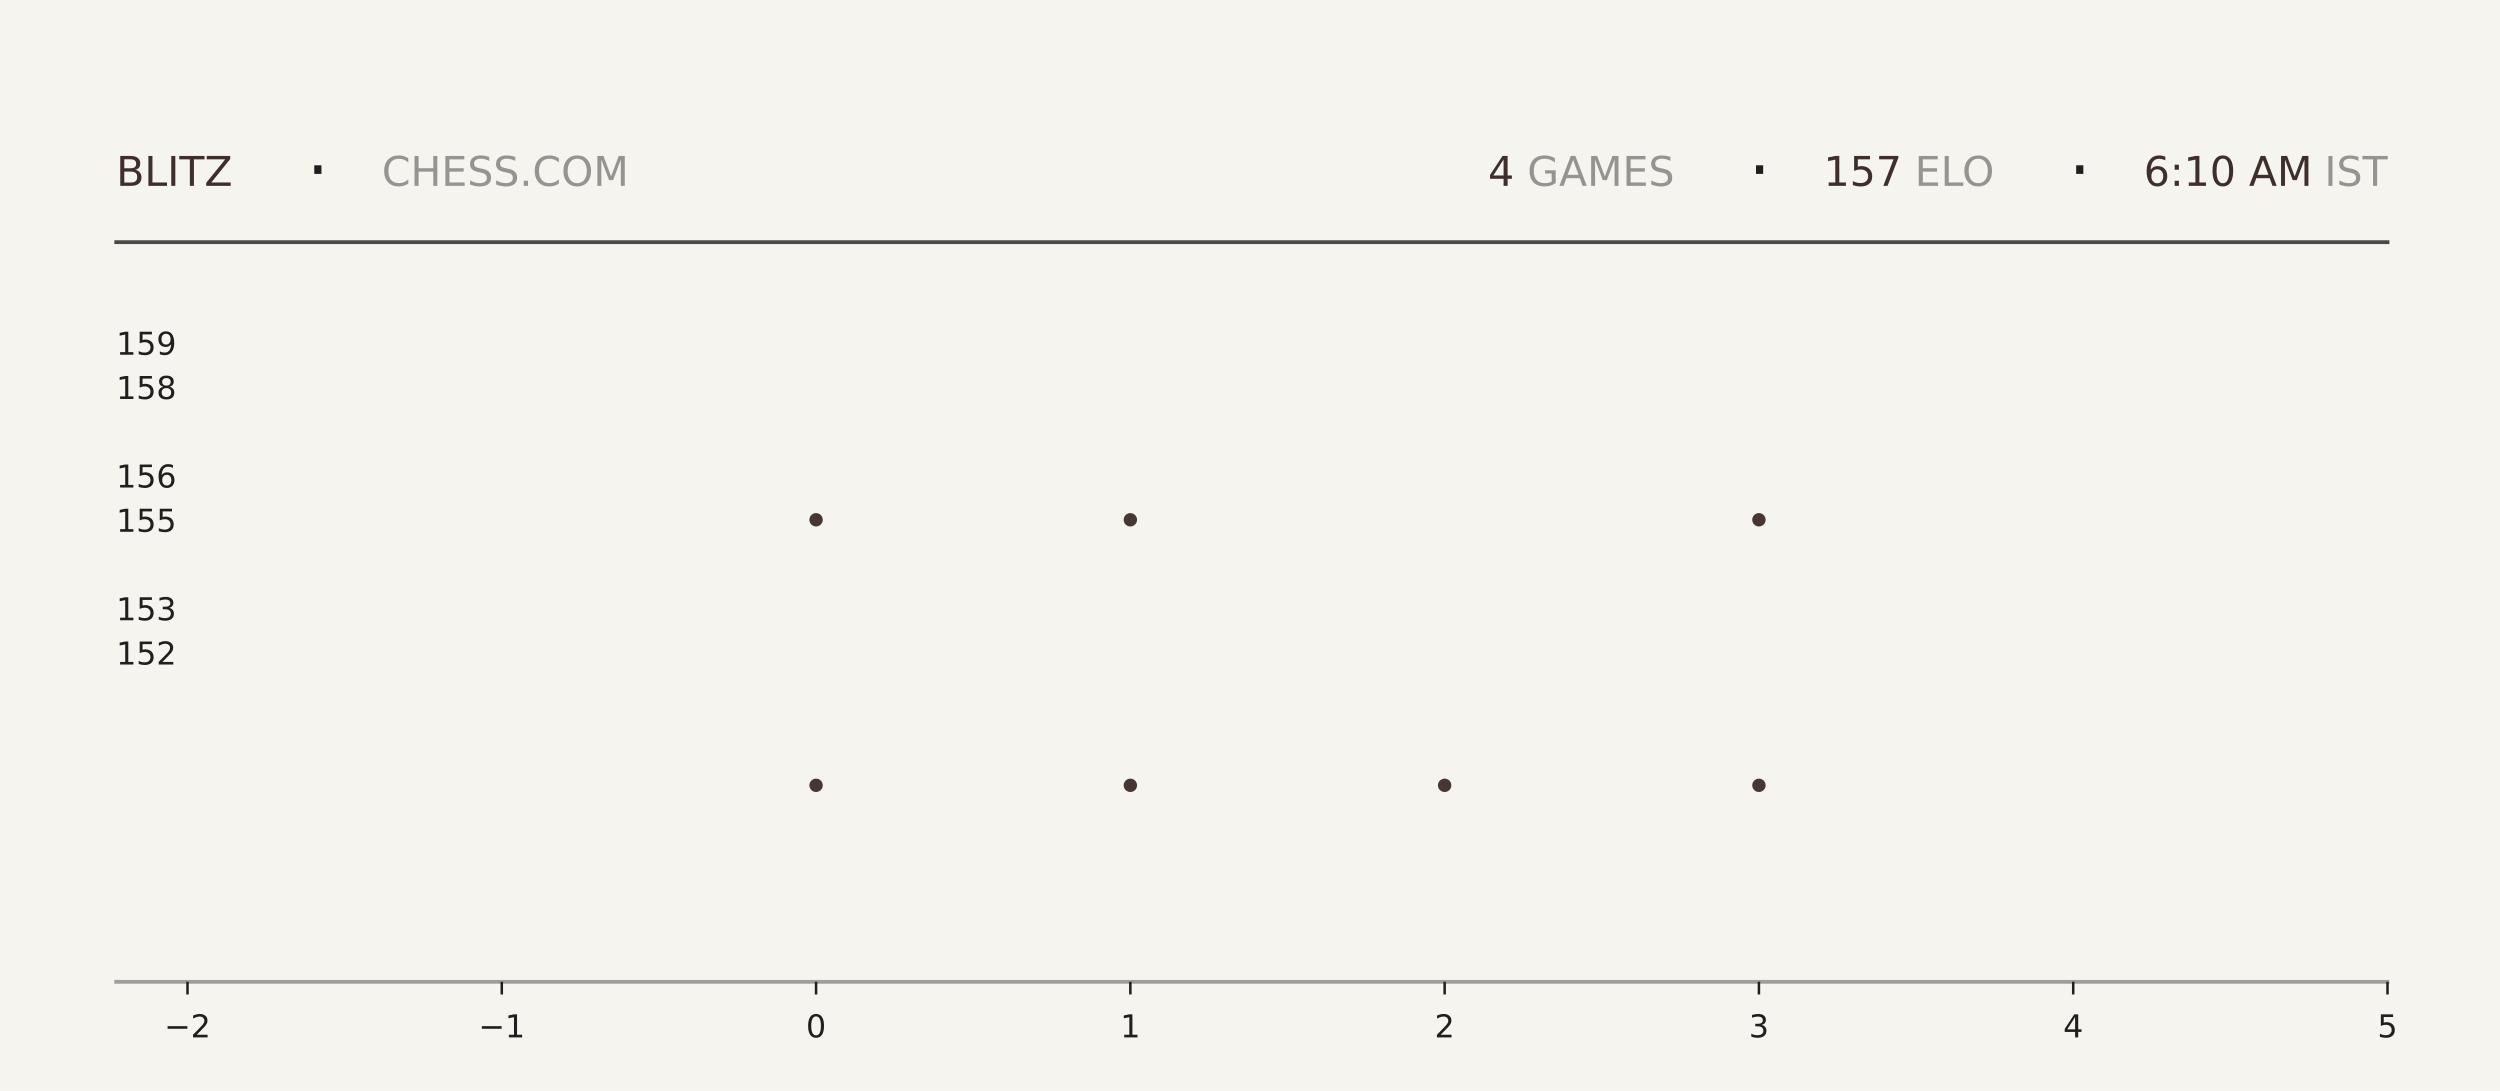
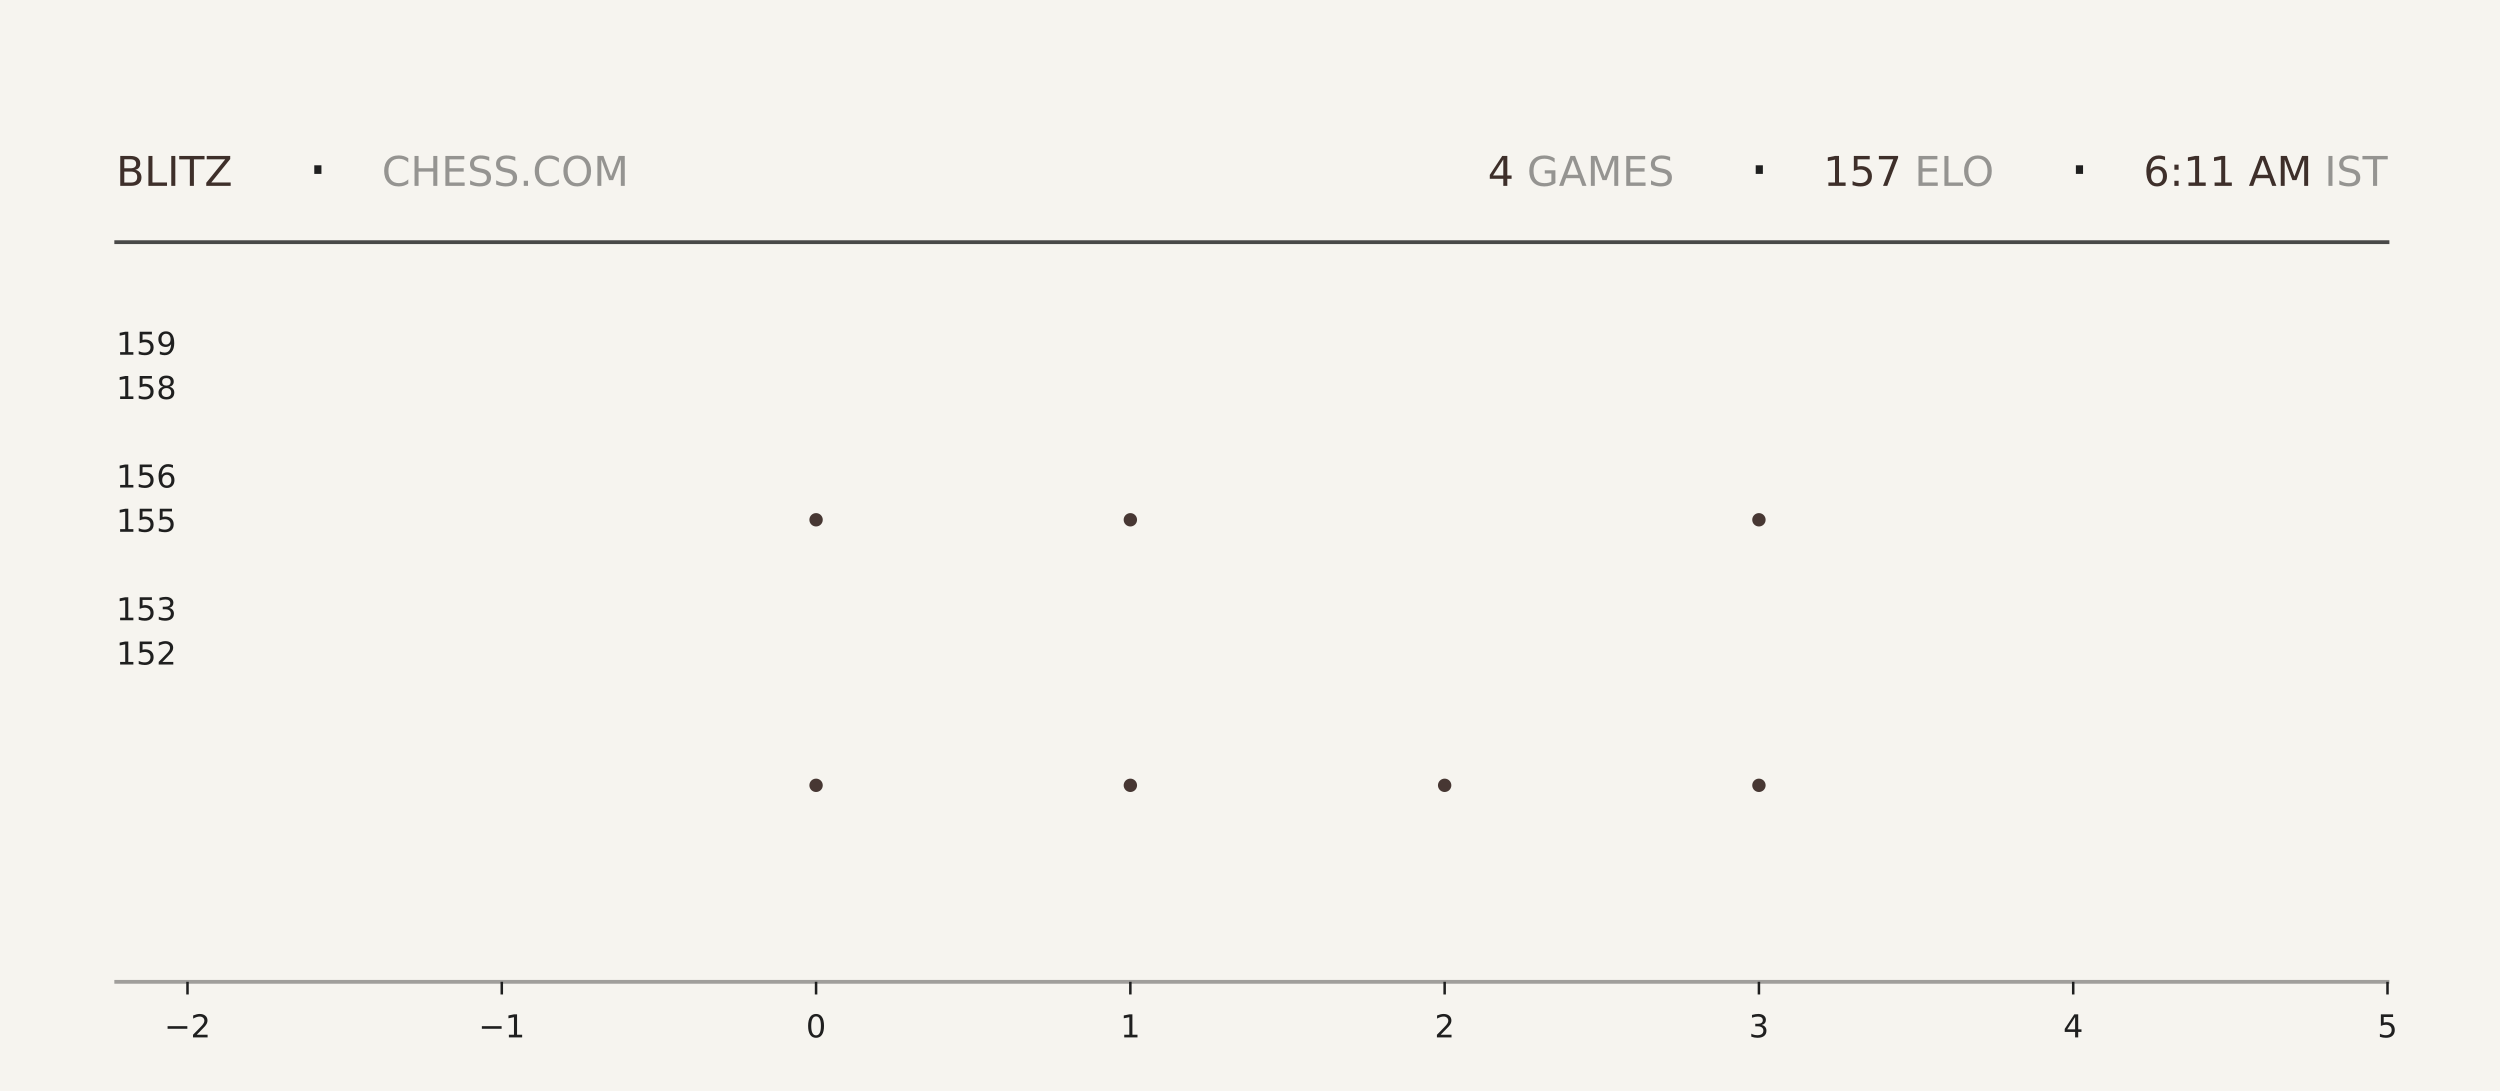
<svg xmlns="http://www.w3.org/2000/svg" xmlns:xlink="http://www.w3.org/1999/xlink" width="792pt" height="345.6pt" viewBox="0 0 792 345.6" version="1.1">
  <defs>
    <style type="text/css">*{stroke-linejoin: round; stroke-linecap: butt}</style>
  </defs>
  <g id="figure_1">
    <g id="patch_1">
      <path d="M 0 345.6  L 792 345.6  L 792 0  L 0 0  z " style="fill: #f6f4ef" />
    </g>
    <g id="axes_1">
      <g id="patch_2">
        <path d="M 59.4 311.04  L 756.36 311.04  L 756.36 103.68  L 59.4 103.68  z " style="fill: #f6f4ef" />
      </g>
      <g id="PathCollection_1">
        <defs>
-           <path id="m675cd0ad13" d="M 0 2.121  C 0.563 2.121 1.102 1.898 1.5 1.5  C 1.898 1.102 2.121 0.563 2.121 0  C 2.121 -0.563 1.898 -1.102 1.5 -1.5  C 1.102 -1.898 0.563 -2.121 0 -2.121  C -0.563 -2.121 -1.102 -1.898 -1.5 -1.5  C -1.898 -1.102 -2.121 -0.563 -2.121 0  C -2.121 0.563 -1.898 1.102 -1.5 1.5  C -1.102 1.898 -0.563 2.121 0 2.121  z " />
-         </defs>
-         <g clip-path="url(#p0cd2c81dda)">
-           <use xlink:href="#m675cd0ad13" x="258.531" y="248.79" style="fill: #3e2f2a; fill-opacity: 0.95" />
-           <use xlink:href="#m675cd0ad13" x="258.531" y="164.668" style="fill: #3e2f2a; fill-opacity: 0.95" />
+           <path id="m993b5cadba" d="M 0 2.121  C 0.563 2.121 1.102 1.898 1.5 1.5  C 1.898 1.102 2.121 0.563 2.121 0  C 2.121 -0.563 1.898 -1.102 1.5 -1.5  C 1.102 -1.898 0.563 -2.121 0 -2.121  C -0.563 -2.121 -1.102 -1.898 -1.5 -1.5  C -1.898 -1.102 -2.121 -0.563 -2.121 0  C -2.121 0.563 -1.898 1.102 -1.5 1.5  C -1.102 1.898 -0.563 2.121 0 2.121  z " />
+         </defs>
+         <g clip-path="url(#p7fd0ef9fd4)">
+           <use xlink:href="#m993b5cadba" x="258.531" y="248.79" style="fill: #3e2f2a; fill-opacity: 0.95" />
+           <use xlink:href="#m993b5cadba" x="258.531" y="164.668" style="fill: #3e2f2a; fill-opacity: 0.95" />
        </g>
      </g>
      <g id="PathCollection_2">
-         <g clip-path="url(#p0cd2c81dda)">
-           <use xlink:href="#m675cd0ad13" x="358.097" y="248.79" style="fill: #3e2f2a; fill-opacity: 0.95" />
-           <use xlink:href="#m675cd0ad13" x="358.097" y="164.668" style="fill: #3e2f2a; fill-opacity: 0.95" />
-           <use xlink:href="#m675cd0ad13" x="358.097" y="80.547" style="fill: #3e2f2a; fill-opacity: 0.95" />
+         <g clip-path="url(#p7fd0ef9fd4)">
+           <use xlink:href="#m993b5cadba" x="358.097" y="248.79" style="fill: #3e2f2a; fill-opacity: 0.95" />
+           <use xlink:href="#m993b5cadba" x="358.097" y="164.668" style="fill: #3e2f2a; fill-opacity: 0.95" />
+           <use xlink:href="#m993b5cadba" x="358.097" y="80.547" style="fill: #3e2f2a; fill-opacity: 0.95" />
        </g>
      </g>
      <g id="PathCollection_3">
-         <g clip-path="url(#p0cd2c81dda)">
-           <use xlink:href="#m675cd0ad13" x="457.663" y="248.79" style="fill: #3e2f2a; fill-opacity: 0.95" />
+         <g clip-path="url(#p7fd0ef9fd4)">
+           <use xlink:href="#m993b5cadba" x="457.663" y="248.79" style="fill: #3e2f2a; fill-opacity: 0.95" />
        </g>
      </g>
      <g id="PathCollection_4">
-         <g clip-path="url(#p0cd2c81dda)">
-           <use xlink:href="#m675cd0ad13" x="557.229" y="248.79" style="fill: #3e2f2a; fill-opacity: 0.95" />
-           <use xlink:href="#m675cd0ad13" x="557.229" y="164.668" style="fill: #3e2f2a; fill-opacity: 0.95" />
-           <use xlink:href="#m675cd0ad13" x="557.229" y="80.547" style="fill: #3e2f2a; fill-opacity: 0.95" />
+         <g clip-path="url(#p7fd0ef9fd4)">
+           <use xlink:href="#m993b5cadba" x="557.229" y="248.79" style="fill: #3e2f2a; fill-opacity: 0.95" />
+           <use xlink:href="#m993b5cadba" x="557.229" y="164.668" style="fill: #3e2f2a; fill-opacity: 0.95" />
+           <use xlink:href="#m993b5cadba" x="557.229" y="80.547" style="fill: #3e2f2a; fill-opacity: 0.95" />
        </g>
      </g>
      <g id="matplotlib.axis_1">
        <g id="xtick_1">
          <g id="line2d_1">
            <defs>
-               <path id="me71864f056" d="M 0 0  L 0 4  " style="stroke: #1f1f1f; stroke-width: 0.8" />
+               <path id="m9246832f81" d="M 0 0  L 0 4  " style="stroke: #1f1f1f; stroke-width: 0.8" />
            </defs>
            <g>
-               <use xlink:href="#me71864f056" x="59.4" y="311.04" style="fill: #1f1f1f; stroke: #1f1f1f; stroke-width: 0.8" />
+               <use xlink:href="#m9246832f81" x="59.4" y="311.04" style="fill: #1f1f1f; stroke: #1f1f1f; stroke-width: 0.8" />
            </g>
          </g>
          <g id="text_1">
            <g style="fill: #1f1f1f" transform="translate(52.02891 328.6384) scale(0.1 -0.1)">
              <defs>
                <path id="DejaVuSans-2212" d="M 678 2272  L 4684 2272  L 4684 1741  L 678 1741  L 678 2272  z " transform="scale(0.015625)" />
                <path id="DejaVuSans-32" d="M 1228 531  L 3431 531  L 3431 0  L 469 0  L 469 531  Q 828 903 1448 1529  Q 2069 2156 2228 2338  Q 2531 2678 2651 2914  Q 2772 3150 2772 3378  Q 2772 3750 2511 3984  Q 2250 4219 1831 4219  Q 1534 4219 1204 4116  Q 875 4013 500 3803  L 500 4441  Q 881 4594 1212 4672  Q 1544 4750 1819 4750  Q 2544 4750 2975 4387  Q 3406 4025 3406 3419  Q 3406 3131 3298 2873  Q 3191 2616 2906 2266  Q 2828 2175 2409 1742  Q 1991 1309 1228 531  z " transform="scale(0.015625)" />
              </defs>
              <use xlink:href="#DejaVuSans-2212" />
              <use xlink:href="#DejaVuSans-32" transform="translate(83.78906 0)" />
            </g>
          </g>
        </g>
        <g id="xtick_2">
          <g id="line2d_2">
            <g>
-               <use xlink:href="#me71864f056" x="158.966" y="311.04" style="fill: #1f1f1f; stroke: #1f1f1f; stroke-width: 0.8" />
+               <use xlink:href="#m9246832f81" x="158.966" y="311.04" style="fill: #1f1f1f; stroke: #1f1f1f; stroke-width: 0.8" />
            </g>
          </g>
          <g id="text_2">
            <g style="fill: #1f1f1f" transform="translate(151.5946 328.6384) scale(0.1 -0.1)">
              <defs>
                <path id="DejaVuSans-31" d="M 794 531  L 1825 531  L 1825 4091  L 703 3866  L 703 4441  L 1819 4666  L 2450 4666  L 2450 531  L 3481 531  L 3481 0  L 794 0  L 794 531  z " transform="scale(0.015625)" />
              </defs>
              <use xlink:href="#DejaVuSans-2212" />
              <use xlink:href="#DejaVuSans-31" transform="translate(83.78906 0)" />
            </g>
          </g>
        </g>
        <g id="xtick_3">
          <g id="line2d_3">
            <g>
-               <use xlink:href="#me71864f056" x="258.531" y="311.04" style="fill: #1f1f1f; stroke: #1f1f1f; stroke-width: 0.8" />
+               <use xlink:href="#m9246832f81" x="258.531" y="311.04" style="fill: #1f1f1f; stroke: #1f1f1f; stroke-width: 0.8" />
            </g>
          </g>
          <g id="text_3">
            <g style="fill: #1f1f1f" transform="translate(255.3502 328.6384) scale(0.1 -0.1)">
              <defs>
                <path id="DejaVuSans-30" d="M 2034 4250  Q 1547 4250 1301 3770  Q 1056 3291 1056 2328  Q 1056 1369 1301 889  Q 1547 409 2034 409  Q 2525 409 2770 889  Q 3016 1369 3016 2328  Q 3016 3291 2770 3770  Q 2525 4250 2034 4250  z M 2034 4750  Q 2819 4750 3233 4129  Q 3647 3509 3647 2328  Q 3647 1150 3233 529  Q 2819 -91 2034 -91  Q 1250 -91 836 529  Q 422 1150 422 2328  Q 422 3509 836 4129  Q 1250 4750 2034 4750  z " transform="scale(0.015625)" />
              </defs>
              <use xlink:href="#DejaVuSans-30" />
            </g>
          </g>
        </g>
        <g id="xtick_4">
          <g id="line2d_4">
            <g>
-               <use xlink:href="#me71864f056" x="358.097" y="311.04" style="fill: #1f1f1f; stroke: #1f1f1f; stroke-width: 0.8" />
+               <use xlink:href="#m9246832f81" x="358.097" y="311.04" style="fill: #1f1f1f; stroke: #1f1f1f; stroke-width: 0.8" />
            </g>
          </g>
          <g id="text_4">
            <g style="fill: #1f1f1f" transform="translate(354.9159 328.6384) scale(0.1 -0.1)">
              <use xlink:href="#DejaVuSans-31" />
            </g>
          </g>
        </g>
        <g id="xtick_5">
          <g id="line2d_5">
            <g>
-               <use xlink:href="#me71864f056" x="457.663" y="311.04" style="fill: #1f1f1f; stroke: #1f1f1f; stroke-width: 0.8" />
+               <use xlink:href="#m9246832f81" x="457.663" y="311.04" style="fill: #1f1f1f; stroke: #1f1f1f; stroke-width: 0.8" />
            </g>
          </g>
          <g id="text_5">
            <g style="fill: #1f1f1f" transform="translate(454.4816 328.6384) scale(0.1 -0.1)">
              <use xlink:href="#DejaVuSans-32" />
            </g>
          </g>
        </g>
        <g id="xtick_6">
          <g id="line2d_6">
            <g>
-               <use xlink:href="#me71864f056" x="557.229" y="311.04" style="fill: #1f1f1f; stroke: #1f1f1f; stroke-width: 0.8" />
+               <use xlink:href="#m9246832f81" x="557.229" y="311.04" style="fill: #1f1f1f; stroke: #1f1f1f; stroke-width: 0.8" />
            </g>
          </g>
          <g id="text_6">
            <g style="fill: #1f1f1f" transform="translate(554.0473 328.6384) scale(0.1 -0.1)">
              <defs>
                <path id="DejaVuSans-33" d="M 2597 2516  Q 3050 2419 3304 2112  Q 3559 1806 3559 1356  Q 3559 666 3084 287  Q 2609 -91 1734 -91  Q 1441 -91 1130 -33  Q 819 25 488 141  L 488 750  Q 750 597 1062 519  Q 1375 441 1716 441  Q 2309 441 2620 675  Q 2931 909 2931 1356  Q 2931 1769 2642 2001  Q 2353 2234 1838 2234  L 1294 2234  L 1294 2753  L 1863 2753  Q 2328 2753 2575 2939  Q 2822 3125 2822 3475  Q 2822 3834 2567 4026  Q 2313 4219 1838 4219  Q 1578 4219 1281 4162  Q 984 4106 628 3988  L 628 4550  Q 988 4650 1302 4700  Q 1616 4750 1894 4750  Q 2613 4750 3031 4423  Q 3450 4097 3450 3541  Q 3450 3153 3228 2886  Q 3006 2619 2597 2516  z " transform="scale(0.015625)" />
              </defs>
              <use xlink:href="#DejaVuSans-33" />
            </g>
          </g>
        </g>
        <g id="xtick_7">
          <g id="line2d_7">
            <g>
-               <use xlink:href="#me71864f056" x="656.794" y="311.04" style="fill: #1f1f1f; stroke: #1f1f1f; stroke-width: 0.8" />
+               <use xlink:href="#m9246832f81" x="656.794" y="311.04" style="fill: #1f1f1f; stroke: #1f1f1f; stroke-width: 0.8" />
            </g>
          </g>
          <g id="text_7">
            <g style="fill: #1f1f1f" transform="translate(653.613 328.6384) scale(0.1 -0.1)">
              <defs>
                <path id="DejaVuSans-34" d="M 2419 4116  L 825 1625  L 2419 1625  L 2419 4116  z M 2253 4666  L 3047 4666  L 3047 1625  L 3713 1625  L 3713 1100  L 3047 1100  L 3047 0  L 2419 0  L 2419 1100  L 313 1100  L 313 1709  L 2253 4666  z " transform="scale(0.015625)" />
              </defs>
              <use xlink:href="#DejaVuSans-34" />
            </g>
          </g>
        </g>
        <g id="xtick_8">
          <g id="line2d_8">
            <g>
-               <use xlink:href="#me71864f056" x="756.36" y="311.04" style="fill: #1f1f1f; stroke: #1f1f1f; stroke-width: 0.8" />
+               <use xlink:href="#m9246832f81" x="756.36" y="311.04" style="fill: #1f1f1f; stroke: #1f1f1f; stroke-width: 0.8" />
            </g>
          </g>
          <g id="text_8">
            <g style="fill: #1f1f1f" transform="translate(753.1788 328.6384) scale(0.1 -0.1)">
              <defs>
                <path id="DejaVuSans-35" d="M 691 4666  L 3169 4666  L 3169 4134  L 1269 4134  L 1269 2991  Q 1406 3038 1543 3061  Q 1681 3084 1819 3084  Q 2600 3084 3056 2656  Q 3513 2228 3513 1497  Q 3513 744 3044 326  Q 2575 -91 1722 -91  Q 1428 -91 1123 -41  Q 819 9 494 109  L 494 744  Q 775 591 1075 516  Q 1375 441 1709 441  Q 2250 441 2565 725  Q 2881 1009 2881 1497  Q 2881 1984 2565 2268  Q 2250 2553 1709 2553  Q 1456 2553 1204 2497  Q 953 2441 691 2322  L 691 4666  z " transform="scale(0.015625)" />
              </defs>
              <use xlink:href="#DejaVuSans-35" />
            </g>
          </g>
        </g>
      </g>
      <g id="matplotlib.axis_2">
        <g id="ytick_1">
          <g id="line2d_9" />
          <g id="text_9">
            <g style="fill: #1f1f1f" transform="translate(36.8125 210.5283) scale(0.1 -0.1)">
              <use xlink:href="#DejaVuSans-31" />
              <use xlink:href="#DejaVuSans-35" transform="translate(63.62305 0)" />
              <use xlink:href="#DejaVuSans-32" transform="translate(127.2461 0)" />
            </g>
          </g>
        </g>
        <g id="ytick_2">
          <g id="line2d_10" />
          <g id="text_10">
            <g style="fill: #1f1f1f" transform="translate(36.8125 196.508) scale(0.1 -0.1)">
              <use xlink:href="#DejaVuSans-31" />
              <use xlink:href="#DejaVuSans-35" transform="translate(63.62305 0)" />
              <use xlink:href="#DejaVuSans-33" transform="translate(127.2461 0)" />
            </g>
          </g>
        </g>
        <g id="ytick_3">
          <g id="line2d_11" />
          <g id="text_11">
            <g style="fill: #1f1f1f" transform="translate(36.8125 168.4675) scale(0.1 -0.1)">
              <use xlink:href="#DejaVuSans-31" />
              <use xlink:href="#DejaVuSans-35" transform="translate(63.62305 0)" />
              <use xlink:href="#DejaVuSans-35" transform="translate(127.2461 0)" />
            </g>
          </g>
        </g>
        <g id="ytick_4">
          <g id="line2d_12" />
          <g id="text_12">
            <g style="fill: #1f1f1f" transform="translate(36.8125 154.4472) scale(0.1 -0.1)">
              <defs>
                <path id="DejaVuSans-36" d="M 2113 2584  Q 1688 2584 1439 2293  Q 1191 2003 1191 1497  Q 1191 994 1439 701  Q 1688 409 2113 409  Q 2538 409 2786 701  Q 3034 994 3034 1497  Q 3034 2003 2786 2293  Q 2538 2584 2113 2584  z M 3366 4563  L 3366 3988  Q 3128 4100 2886 4159  Q 2644 4219 2406 4219  Q 1781 4219 1451 3797  Q 1122 3375 1075 2522  Q 1259 2794 1537 2939  Q 1816 3084 2150 3084  Q 2853 3084 3261 2657  Q 3669 2231 3669 1497  Q 3669 778 3244 343  Q 2819 -91 2113 -91  Q 1303 -91 875 529  Q 447 1150 447 2328  Q 447 3434 972 4092  Q 1497 4750 2381 4750  Q 2619 4750 2861 4703  Q 3103 4656 3366 4563  z " transform="scale(0.015625)" />
              </defs>
              <use xlink:href="#DejaVuSans-31" />
              <use xlink:href="#DejaVuSans-35" transform="translate(63.62305 0)" />
              <use xlink:href="#DejaVuSans-36" transform="translate(127.2461 0)" />
            </g>
          </g>
        </g>
        <g id="ytick_5">
          <g id="line2d_13" />
          <g id="text_13">
            <g style="fill: #1f1f1f" transform="translate(36.8125 126.4066) scale(0.1 -0.1)">
              <defs>
                <path id="DejaVuSans-38" d="M 2034 2216  Q 1584 2216 1326 1975  Q 1069 1734 1069 1313  Q 1069 891 1326 650  Q 1584 409 2034 409  Q 2484 409 2743 651  Q 3003 894 3003 1313  Q 3003 1734 2745 1975  Q 2488 2216 2034 2216  z M 1403 2484  Q 997 2584 770 2862  Q 544 3141 544 3541  Q 544 4100 942 4425  Q 1341 4750 2034 4750  Q 2731 4750 3128 4425  Q 3525 4100 3525 3541  Q 3525 3141 3298 2862  Q 3072 2584 2669 2484  Q 3125 2378 3379 2068  Q 3634 1759 3634 1313  Q 3634 634 3220 271  Q 2806 -91 2034 -91  Q 1263 -91 848 271  Q 434 634 434 1313  Q 434 1759 690 2068  Q 947 2378 1403 2484  z M 1172 3481  Q 1172 3119 1398 2916  Q 1625 2713 2034 2713  Q 2441 2713 2670 2916  Q 2900 3119 2900 3481  Q 2900 3844 2670 4047  Q 2441 4250 2034 4250  Q 1625 4250 1398 4047  Q 1172 3844 1172 3481  z " transform="scale(0.015625)" />
              </defs>
              <use xlink:href="#DejaVuSans-31" />
              <use xlink:href="#DejaVuSans-35" transform="translate(63.62305 0)" />
              <use xlink:href="#DejaVuSans-38" transform="translate(127.2461 0)" />
            </g>
          </g>
        </g>
        <g id="ytick_6">
          <g id="line2d_14" />
          <g id="text_14">
            <g style="fill: #1f1f1f" transform="translate(36.8125 112.3863) scale(0.1 -0.1)">
              <defs>
                <path id="DejaVuSans-39" d="M 703 97  L 703 672  Q 941 559 1184 500  Q 1428 441 1663 441  Q 2288 441 2617 861  Q 2947 1281 2994 2138  Q 2813 1869 2534 1725  Q 2256 1581 1919 1581  Q 1219 1581 811 2004  Q 403 2428 403 3163  Q 403 3881 828 4315  Q 1253 4750 1959 4750  Q 2769 4750 3195 4129  Q 3622 3509 3622 2328  Q 3622 1225 3098 567  Q 2575 -91 1691 -91  Q 1453 -91 1209 -44  Q 966 3 703 97  z M 1959 2075  Q 2384 2075 2632 2365  Q 2881 2656 2881 3163  Q 2881 3666 2632 3958  Q 2384 4250 1959 4250  Q 1534 4250 1286 3958  Q 1038 3666 1038 3163  Q 1038 2656 1286 2365  Q 1534 2075 1959 2075  z " transform="scale(0.015625)" />
              </defs>
              <use xlink:href="#DejaVuSans-31" />
              <use xlink:href="#DejaVuSans-35" transform="translate(63.62305 0)" />
              <use xlink:href="#DejaVuSans-39" transform="translate(127.2461 0)" />
            </g>
          </g>
        </g>
      </g>
    </g>
    <g id="line2d_15">
      <path d="M 36.82 76.723  L 756.36 76.723  " style="fill: none; stroke: #1f1f1f; stroke-opacity: 0.8; stroke-width: 1.2; stroke-linecap: square" />
    </g>
    <g id="line2d_16">
      <path d="M 36.82 311.04  L 756.36 311.04  " style="fill: none; stroke: #1f1f1f; stroke-opacity: 0.4; stroke-width: 1.2; stroke-linecap: square" />
    </g>
    <g id="text_15">
      <g style="fill: #3e2f2a" transform="translate(36.82 58.88319) scale(0.13 -0.13)">
        <defs>
          <path id="DejaVuSans-42" d="M 1259 2228  L 1259 519  L 2272 519  Q 2781 519 3026 730  Q 3272 941 3272 1375  Q 3272 1813 3026 2020  Q 2781 2228 2272 2228  L 1259 2228  z M 1259 4147  L 1259 2741  L 2194 2741  Q 2656 2741 2882 2914  Q 3109 3088 3109 3444  Q 3109 3797 2882 3972  Q 2656 4147 2194 4147  L 1259 4147  z M 628 4666  L 2241 4666  Q 2963 4666 3353 4366  Q 3744 4066 3744 3513  Q 3744 3084 3544 2831  Q 3344 2578 2956 2516  Q 3422 2416 3680 2098  Q 3938 1781 3938 1306  Q 3938 681 3513 340  Q 3088 0 2303 0  L 628 0  L 628 4666  z " transform="scale(0.015625)" />
          <path id="DejaVuSans-4c" d="M 628 4666  L 1259 4666  L 1259 531  L 3531 531  L 3531 0  L 628 0  L 628 4666  z " transform="scale(0.015625)" />
          <path id="DejaVuSans-49" d="M 628 4666  L 1259 4666  L 1259 0  L 628 0  L 628 4666  z " transform="scale(0.015625)" />
          <path id="DejaVuSans-54" d="M -19 4666  L 3928 4666  L 3928 4134  L 2272 4134  L 2272 0  L 1638 0  L 1638 4134  L -19 4134  L -19 4666  z " transform="scale(0.015625)" />
          <path id="DejaVuSans-5a" d="M 359 4666  L 4025 4666  L 4025 4184  L 1075 531  L 4097 531  L 4097 0  L 288 0  L 288 481  L 3238 4134  L 359 4134  L 359 4666  z " transform="scale(0.015625)" />
        </defs>
        <use xlink:href="#DejaVuSans-42" />
        <use xlink:href="#DejaVuSans-4c" transform="translate(68.60352 0)" />
        <use xlink:href="#DejaVuSans-49" transform="translate(124.3164 0)" />
        <use xlink:href="#DejaVuSans-54" transform="translate(153.8086 0)" />
        <use xlink:href="#DejaVuSans-5a" transform="translate(214.8926 0)" />
      </g>
    </g>
    <g id="text_16">
      <g style="fill: #1f1f1f" transform="translate(97.21 61.36662) scale(0.22 -0.22)">
        <defs>
          <path id="DejaVuSans-b7" d="M 684 2619  L 1344 2619  L 1344 1825  L 684 1825  L 684 2619  z " transform="scale(0.015625)" />
        </defs>
        <use xlink:href="#DejaVuSans-b7" />
      </g>
    </g>
    <g id="text_17">
      <g style="fill: #1f1f1f; opacity: 0.45" transform="translate(120.97 58.88319) scale(0.13 -0.13)">
        <defs>
          <path id="DejaVuSans-43" d="M 4122 4306  L 4122 3641  Q 3803 3938 3442 4084  Q 3081 4231 2675 4231  Q 1875 4231 1450 3742  Q 1025 3253 1025 2328  Q 1025 1406 1450 917  Q 1875 428 2675 428  Q 3081 428 3442 575  Q 3803 722 4122 1019  L 4122 359  Q 3791 134 3420 21  Q 3050 -91 2638 -91  Q 1578 -91 968 557  Q 359 1206 359 2328  Q 359 3453 968 4101  Q 1578 4750 2638 4750  Q 3056 4750 3426 4639  Q 3797 4528 4122 4306  z " transform="scale(0.015625)" />
          <path id="DejaVuSans-48" d="M 628 4666  L 1259 4666  L 1259 2753  L 3553 2753  L 3553 4666  L 4184 4666  L 4184 0  L 3553 0  L 3553 2222  L 1259 2222  L 1259 0  L 628 0  L 628 4666  z " transform="scale(0.015625)" />
          <path id="DejaVuSans-45" d="M 628 4666  L 3578 4666  L 3578 4134  L 1259 4134  L 1259 2753  L 3481 2753  L 3481 2222  L 1259 2222  L 1259 531  L 3634 531  L 3634 0  L 628 0  L 628 4666  z " transform="scale(0.015625)" />
          <path id="DejaVuSans-53" d="M 3425 4513  L 3425 3897  Q 3066 4069 2747 4153  Q 2428 4238 2131 4238  Q 1616 4238 1336 4038  Q 1056 3838 1056 3469  Q 1056 3159 1242 3001  Q 1428 2844 1947 2747  L 2328 2669  Q 3034 2534 3370 2195  Q 3706 1856 3706 1288  Q 3706 609 3251 259  Q 2797 -91 1919 -91  Q 1588 -91 1214 -16  Q 841 59 441 206  L 441 856  Q 825 641 1194 531  Q 1563 422 1919 422  Q 2459 422 2753 634  Q 3047 847 3047 1241  Q 3047 1584 2836 1778  Q 2625 1972 2144 2069  L 1759 2144  Q 1053 2284 737 2584  Q 422 2884 422 3419  Q 422 4038 858 4394  Q 1294 4750 2059 4750  Q 2388 4750 2728 4690  Q 3069 4631 3425 4513  z " transform="scale(0.015625)" />
          <path id="DejaVuSans-2e" d="M 684 794  L 1344 794  L 1344 0  L 684 0  L 684 794  z " transform="scale(0.015625)" />
          <path id="DejaVuSans-4f" d="M 2522 4238  Q 1834 4238 1429 3725  Q 1025 3213 1025 2328  Q 1025 1447 1429 934  Q 1834 422 2522 422  Q 3209 422 3611 934  Q 4013 1447 4013 2328  Q 4013 3213 3611 3725  Q 3209 4238 2522 4238  z M 2522 4750  Q 3503 4750 4090 4092  Q 4678 3434 4678 2328  Q 4678 1225 4090 567  Q 3503 -91 2522 -91  Q 1538 -91 948 565  Q 359 1222 359 2328  Q 359 3434 948 4092  Q 1538 4750 2522 4750  z " transform="scale(0.015625)" />
          <path id="DejaVuSans-4d" d="M 628 4666  L 1569 4666  L 2759 1491  L 3956 4666  L 4897 4666  L 4897 0  L 4281 0  L 4281 4097  L 3078 897  L 2444 897  L 1241 4097  L 1241 0  L 628 0  L 628 4666  z " transform="scale(0.015625)" />
        </defs>
        <use xlink:href="#DejaVuSans-43" />
        <use xlink:href="#DejaVuSans-48" transform="translate(69.82422 0)" />
        <use xlink:href="#DejaVuSans-45" transform="translate(145.0195 0)" />
        <use xlink:href="#DejaVuSans-53" transform="translate(208.2031 0)" />
        <use xlink:href="#DejaVuSans-53" transform="translate(271.6797 0)" />
        <use xlink:href="#DejaVuSans-2e" transform="translate(335.1562 0)" />
        <use xlink:href="#DejaVuSans-43" transform="translate(366.9434 0)" />
        <use xlink:href="#DejaVuSans-4f" transform="translate(436.7676 0)" />
        <use xlink:href="#DejaVuSans-4d" transform="translate(515.4785 0)" />
      </g>
    </g>
    <g id="text_18">
-       <g style="fill: #3e2f2a" transform="translate(471.42 58.88319) scale(0.13 -0.13)">
+       <g style="fill: #3e2f2a" transform="translate(471.33 58.88319) scale(0.13 -0.13)">
        <use xlink:href="#DejaVuSans-34" />
      </g>
    </g>
    <g id="text_19">
-       <g style="fill: #1f1f1f; opacity: 0.45" transform="translate(479.7 58.88319) scale(0.13 -0.13)">
+       <g style="fill: #1f1f1f; opacity: 0.45" transform="translate(479.61 58.88319) scale(0.13 -0.13)">
        <defs>
          <path id="DejaVuSans-20" transform="scale(0.015625)" />
          <path id="DejaVuSans-47" d="M 3809 666  L 3809 1919  L 2778 1919  L 2778 2438  L 4434 2438  L 4434 434  Q 4069 175 3628 42  Q 3188 -91 2688 -91  Q 1594 -91 976 548  Q 359 1188 359 2328  Q 359 3472 976 4111  Q 1594 4750 2688 4750  Q 3144 4750 3555 4637  Q 3966 4525 4313 4306  L 4313 3634  Q 3963 3931 3569 4081  Q 3175 4231 2741 4231  Q 1884 4231 1454 3753  Q 1025 3275 1025 2328  Q 1025 1384 1454 906  Q 1884 428 2741 428  Q 3075 428 3337 486  Q 3600 544 3809 666  z " transform="scale(0.015625)" />
          <path id="DejaVuSans-41" d="M 2188 4044  L 1331 1722  L 3047 1722  L 2188 4044  z M 1831 4666  L 2547 4666  L 4325 0  L 3669 0  L 3244 1197  L 1141 1197  L 716 0  L 50 0  L 1831 4666  z " transform="scale(0.015625)" />
        </defs>
        <use xlink:href="#DejaVuSans-20" />
        <use xlink:href="#DejaVuSans-47" transform="translate(31.78711 0)" />
        <use xlink:href="#DejaVuSans-41" transform="translate(109.2773 0)" />
        <use xlink:href="#DejaVuSans-4d" transform="translate(177.6855 0)" />
        <use xlink:href="#DejaVuSans-45" transform="translate(263.9648 0)" />
        <use xlink:href="#DejaVuSans-53" transform="translate(327.1484 0)" />
      </g>
    </g>
    <g id="text_20">
-       <g style="fill: #1f1f1f" transform="translate(553.95 61.36662) scale(0.22 -0.22)">
+       <g style="fill: #1f1f1f" transform="translate(553.86 61.36662) scale(0.22 -0.22)">
        <use xlink:href="#DejaVuSans-b7" />
      </g>
    </g>
    <g id="text_21">
-       <g style="fill: #3e2f2a" transform="translate(577.71 58.88319) scale(0.13 -0.13)">
+       <g style="fill: #3e2f2a" transform="translate(577.62 58.88319) scale(0.13 -0.13)">
        <defs>
          <path id="DejaVuSans-37" d="M 525 4666  L 3525 4666  L 3525 4397  L 1831 0  L 1172 0  L 2766 4134  L 525 4134  L 525 4666  z " transform="scale(0.015625)" />
        </defs>
        <use xlink:href="#DejaVuSans-31" />
        <use xlink:href="#DejaVuSans-35" transform="translate(63.62305 0)" />
        <use xlink:href="#DejaVuSans-37" transform="translate(127.2461 0)" />
      </g>
    </g>
    <g id="text_22">
-       <g style="fill: #1f1f1f; opacity: 0.45" transform="translate(602.46 58.88319) scale(0.13 -0.13)">
+       <g style="fill: #1f1f1f; opacity: 0.45" transform="translate(602.37 58.88319) scale(0.13 -0.13)">
        <use xlink:href="#DejaVuSans-20" />
        <use xlink:href="#DejaVuSans-45" transform="translate(31.78711 0)" />
        <use xlink:href="#DejaVuSans-4c" transform="translate(94.9707 0)" />
        <use xlink:href="#DejaVuSans-4f" transform="translate(147.0586 0)" />
      </g>
    </g>
    <g id="text_23">
-       <g style="fill: #1f1f1f" transform="translate(655.38 61.36662) scale(0.22 -0.22)">
+       <g style="fill: #1f1f1f" transform="translate(655.29 61.36662) scale(0.22 -0.22)">
        <use xlink:href="#DejaVuSans-b7" />
      </g>
    </g>
    <g id="text_24">
-       <g style="fill: #3e2f2a" transform="translate(679.14 58.88319) scale(0.13 -0.13)">
+       <g style="fill: #3e2f2a" transform="translate(679.05 58.88319) scale(0.13 -0.13)">
        <defs>
          <path id="DejaVuSans-3a" d="M 750 794  L 1409 794  L 1409 0  L 750 0  L 750 794  z M 750 3309  L 1409 3309  L 1409 2516  L 750 2516  L 750 3309  z " transform="scale(0.015625)" />
        </defs>
        <use xlink:href="#DejaVuSans-36" />
        <use xlink:href="#DejaVuSans-3a" transform="translate(63.62305 0)" />
        <use xlink:href="#DejaVuSans-31" transform="translate(97.31445 0)" />
-         <use xlink:href="#DejaVuSans-30" transform="translate(160.9375 0)" />
+         <use xlink:href="#DejaVuSans-31" transform="translate(160.9375 0)" />
        <use xlink:href="#DejaVuSans-20" transform="translate(224.5605 0)" />
        <use xlink:href="#DejaVuSans-41" transform="translate(256.3477 0)" />
        <use xlink:href="#DejaVuSans-4d" transform="translate(324.7559 0)" />
      </g>
    </g>
    <g id="text_25">
      <g style="fill: #1f1f1f; opacity: 0.45" transform="translate(732.24 58.88319) scale(0.13 -0.13)">
        <use xlink:href="#DejaVuSans-20" />
        <use xlink:href="#DejaVuSans-49" transform="translate(31.78711 0)" />
        <use xlink:href="#DejaVuSans-53" transform="translate(61.2793 0)" />
        <use xlink:href="#DejaVuSans-54" transform="translate(124.7559 0)" />
      </g>
    </g>
  </g>
  <defs>
-     <clipPath id="p0cd2c81dda">
+     <clipPath id="p7fd0ef9fd4">
      <rect x="59.4" y="103.68" width="696.96" height="207.36" />
    </clipPath>
  </defs>
</svg>
